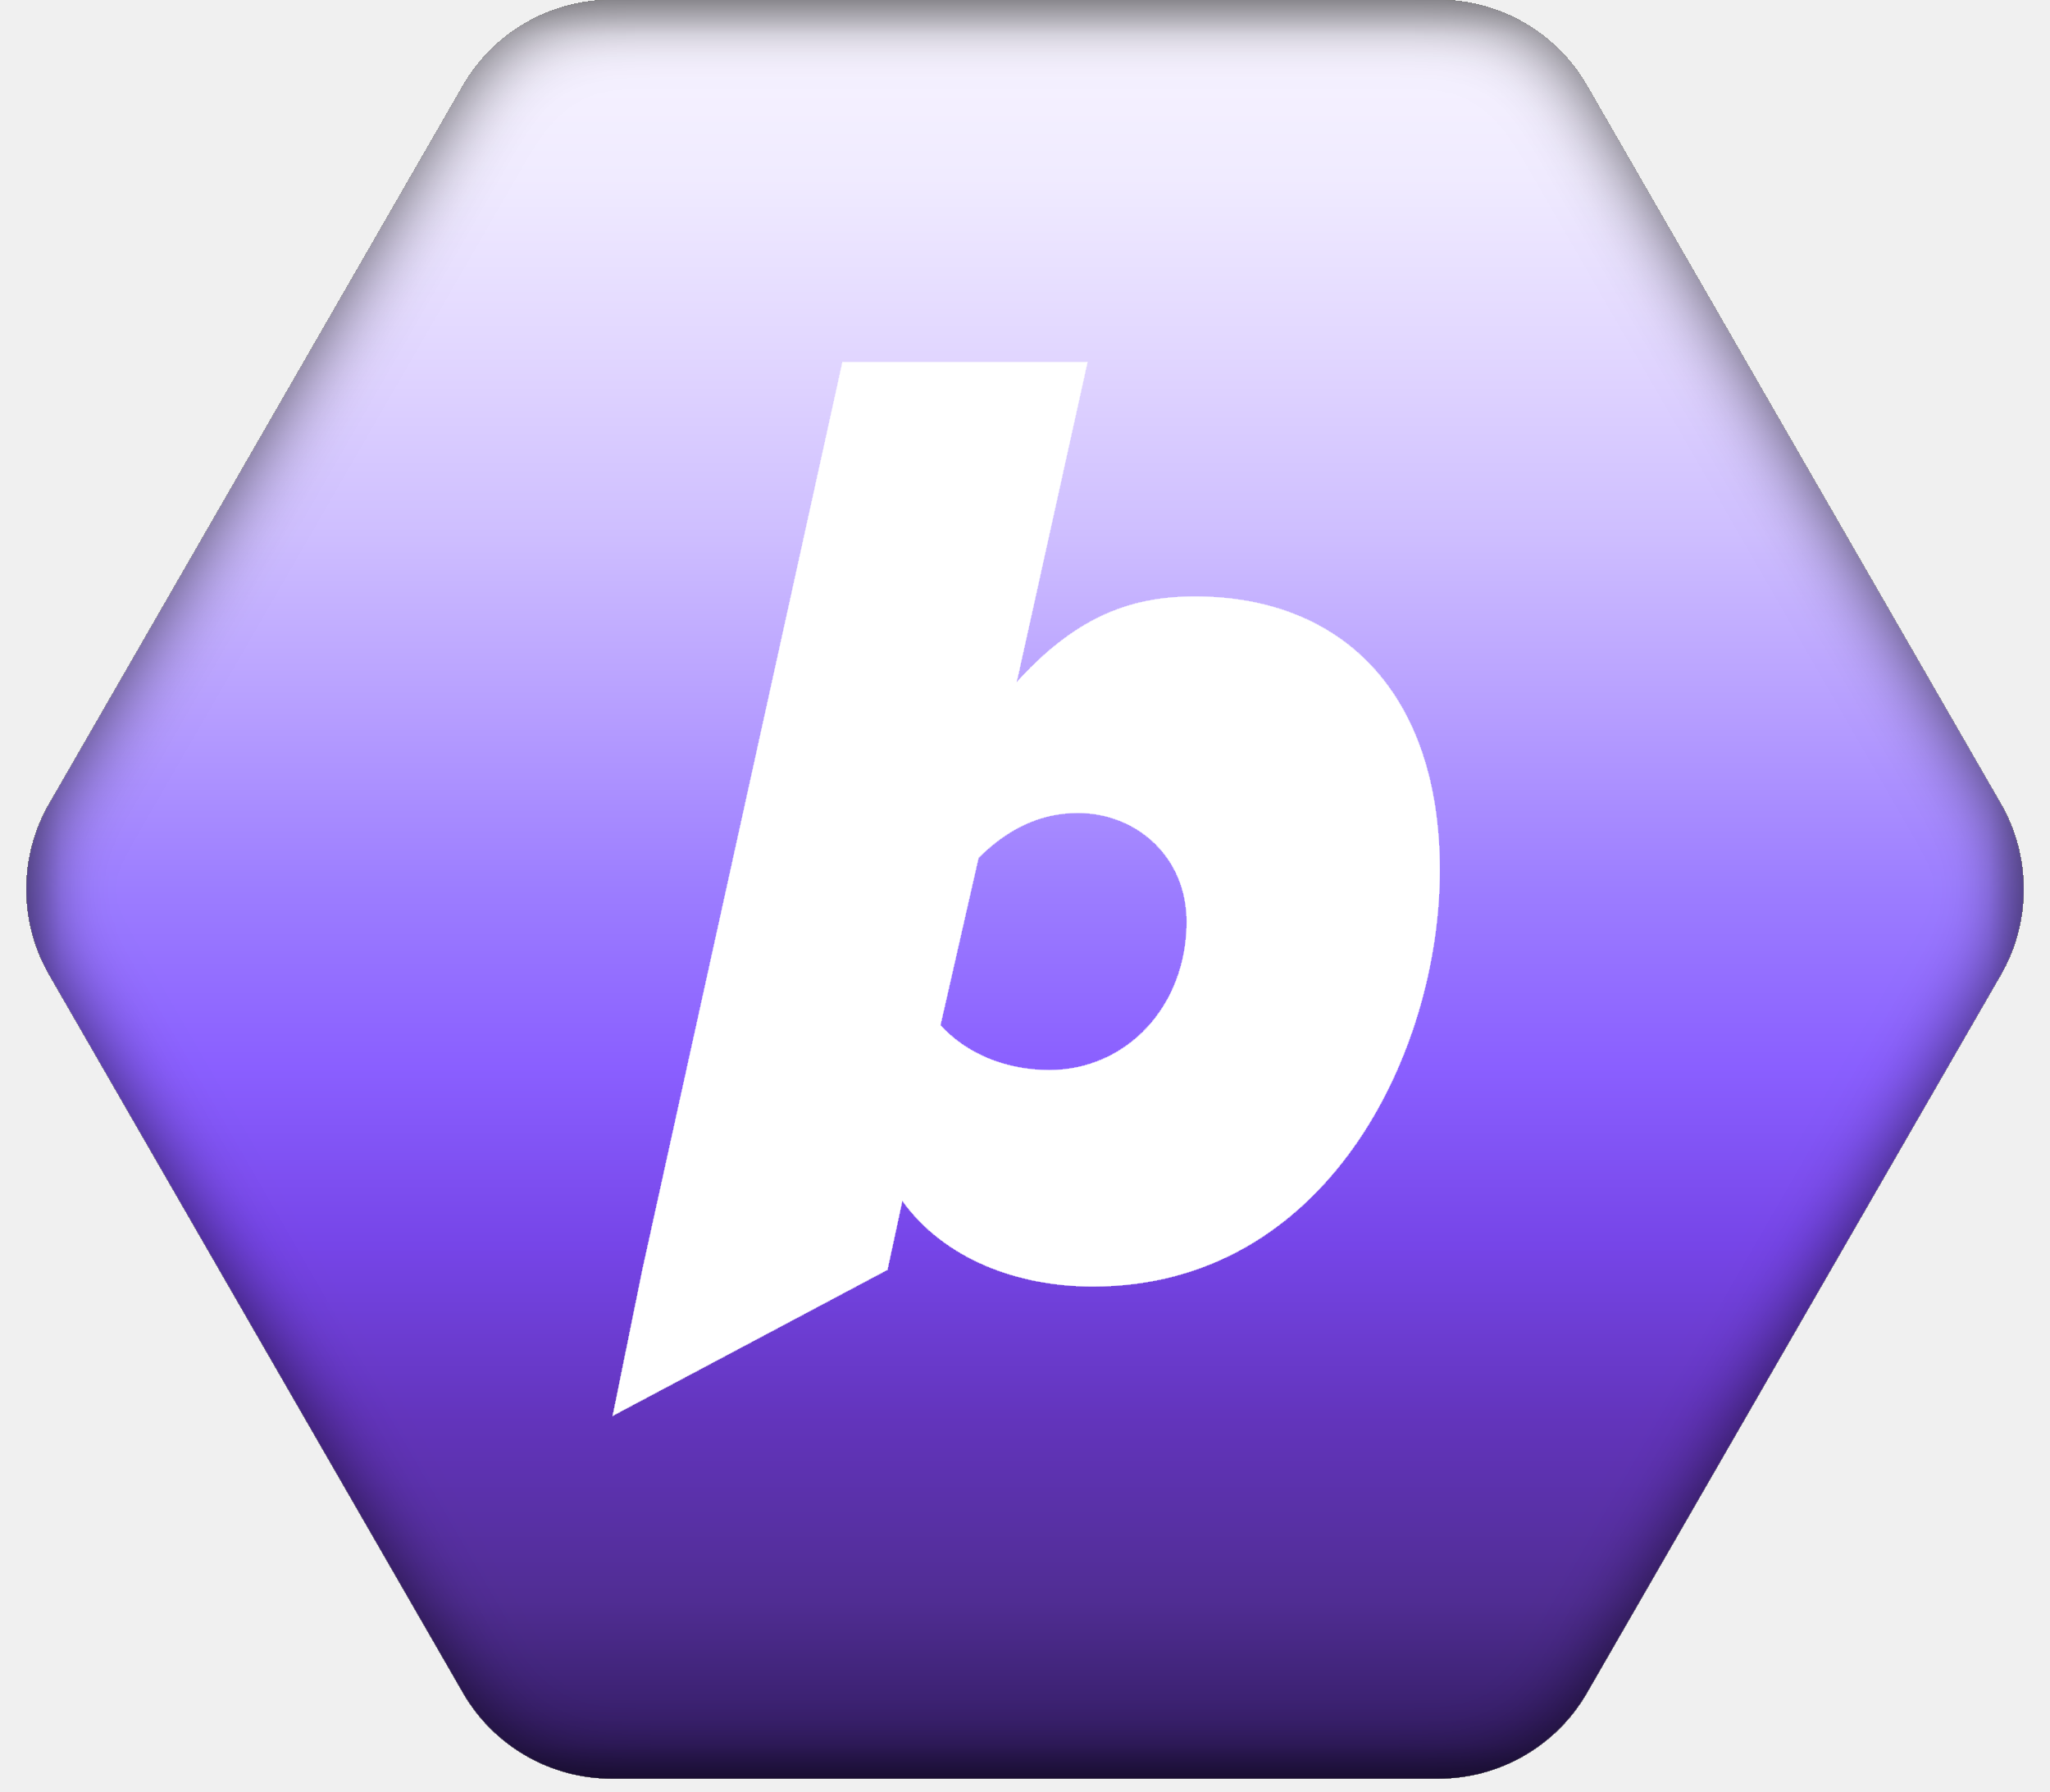
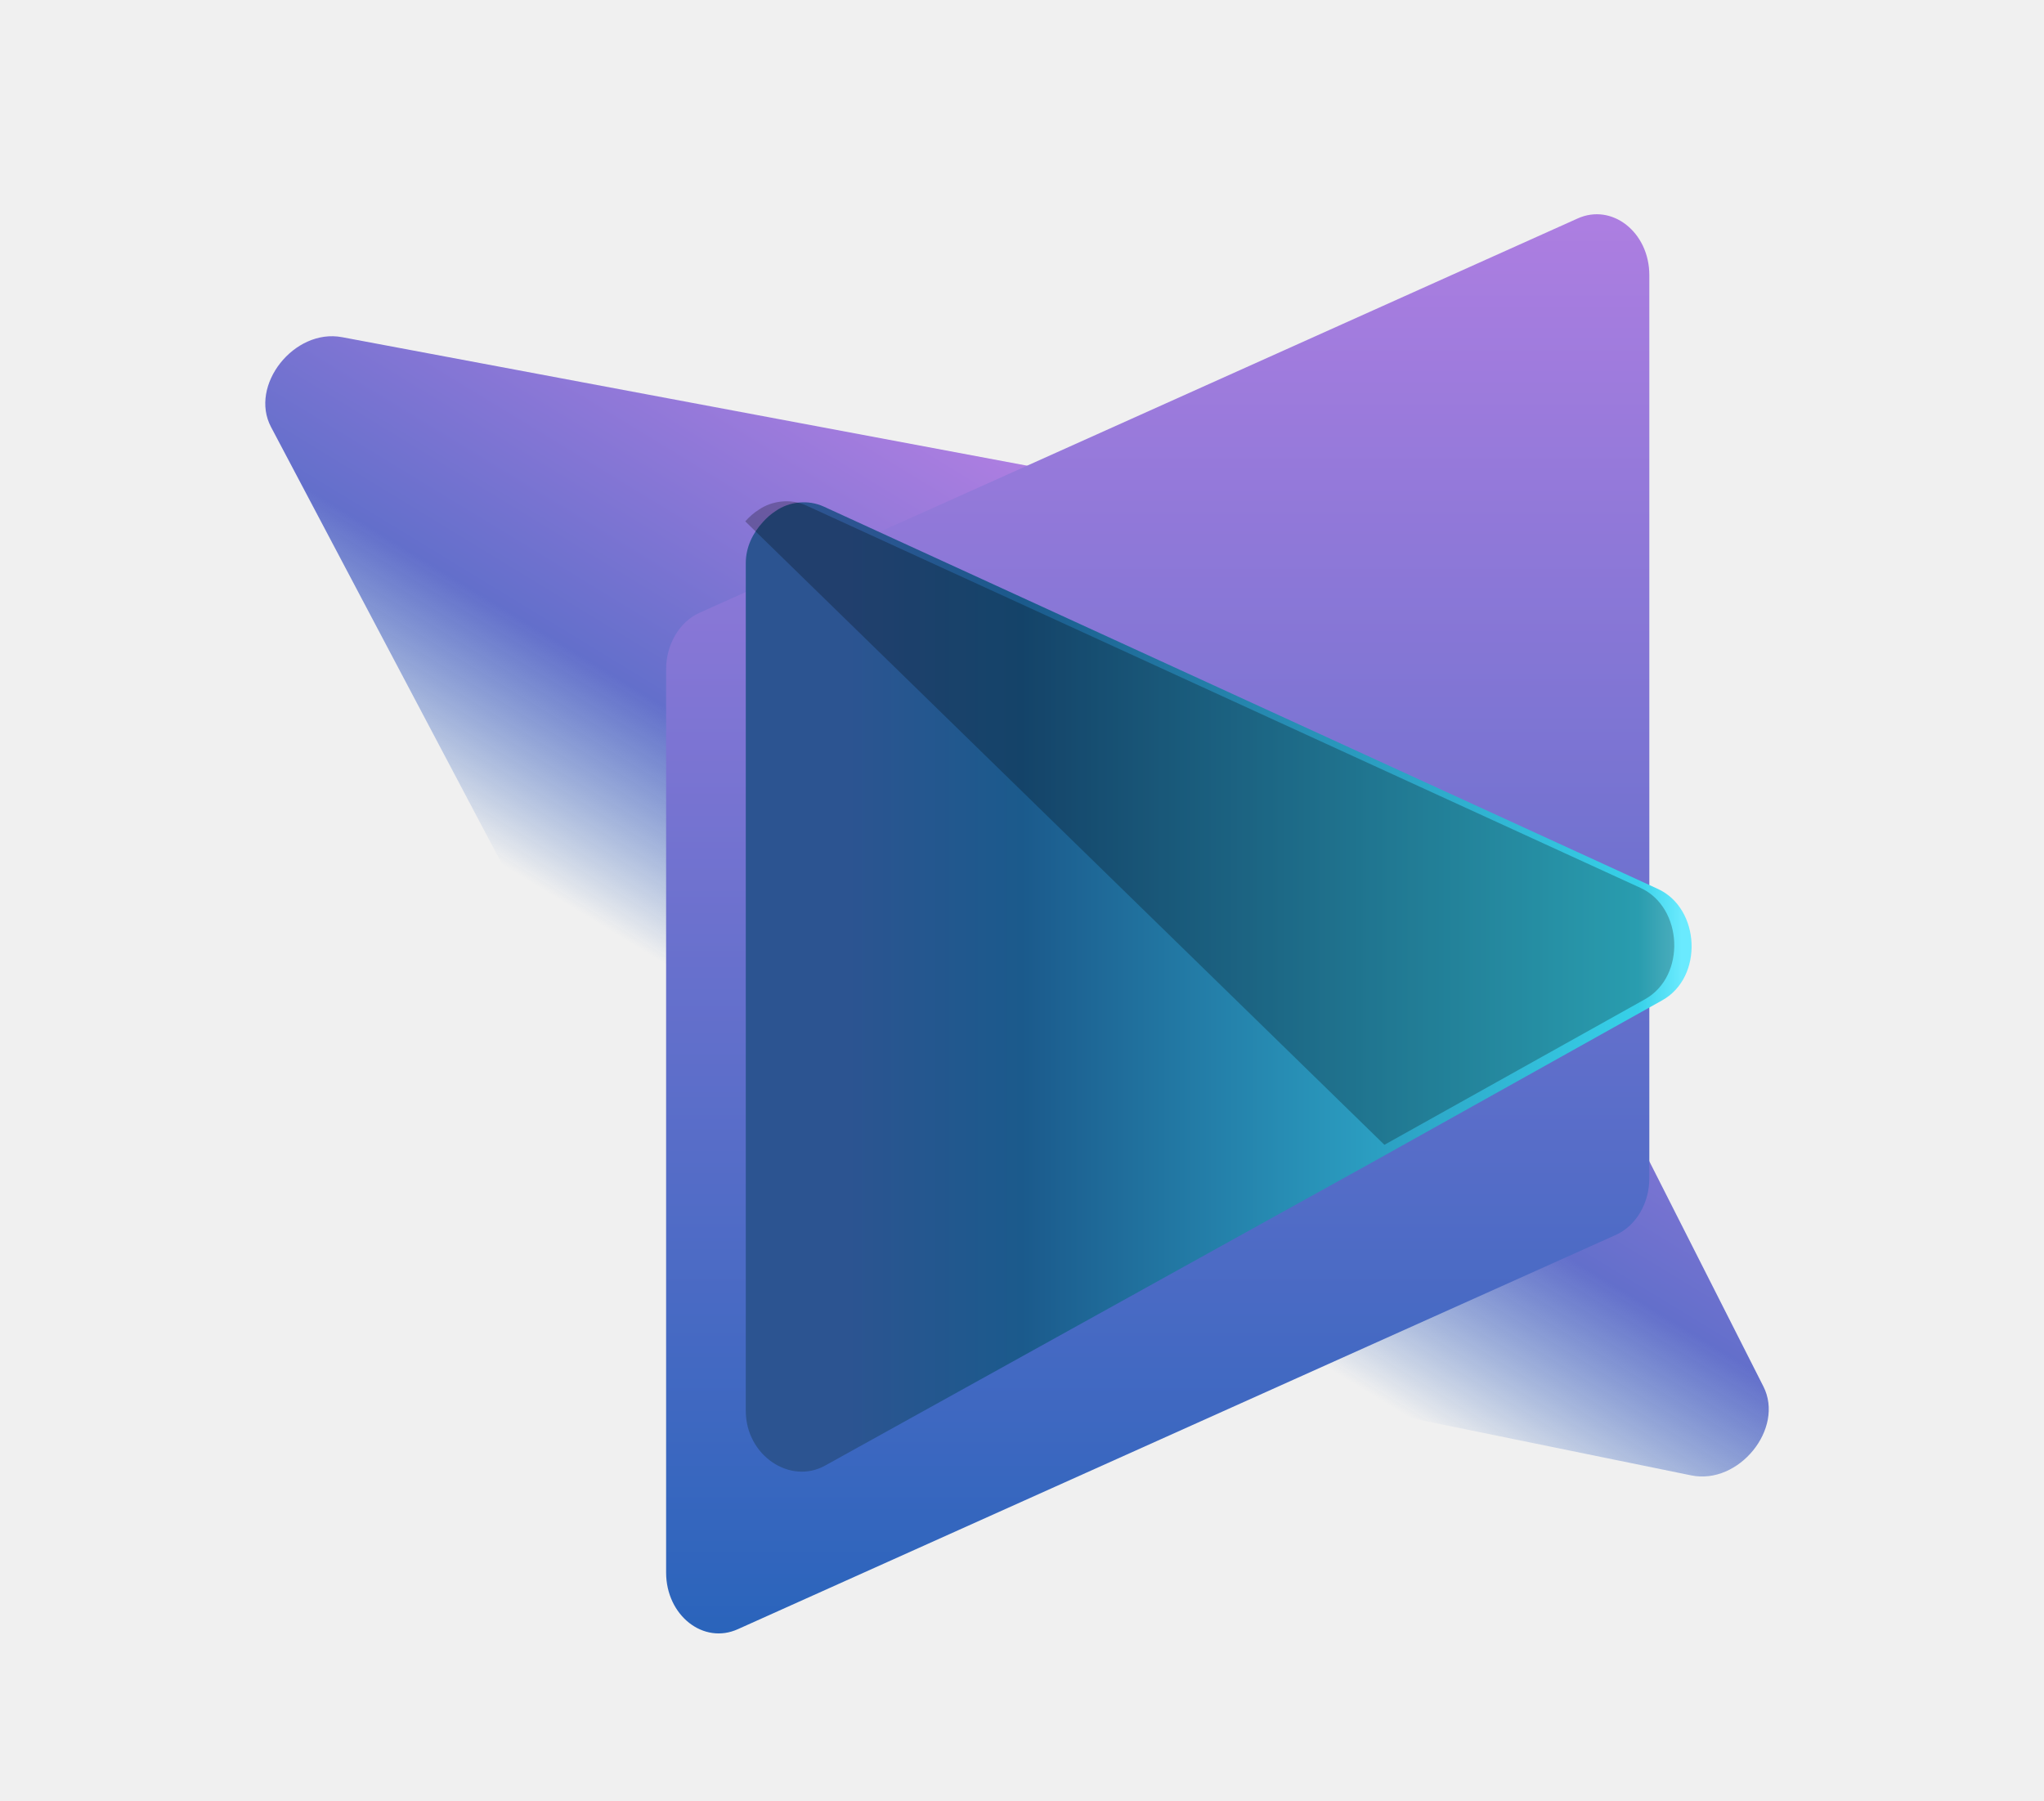
- <svg xmlns="http://www.w3.org/2000/svg" width="95" height="83" fill="none">
-   <g filter="url(#a)">
-     <path fill="url(#b)" d="M66.657 0H28.343a7.948 7.948 0 0 0-6.887 3.979L2.288 37.235a7.948 7.948 0 0 0 0 7.938L21.456 78.43a7.948 7.948 0 0 0 6.887 3.979h38.314a7.948 7.948 0 0 0 6.886-3.98l19.17-33.256a7.948 7.948 0 0 0 0-7.938L73.542 3.98A7.948 7.948 0 0 0 66.657 0Z" />
-   </g>
-   <g filter="url(#c)">
-     <path fill="#fff" fill-rule="evenodd" d="M50.642 59.608c-3.468 0-6.873-1.261-8.827-3.973l-.69 3.198-12.729 6.762 1.374-6.762 9.27-42.04h11.35l-3.279 14.818c2.649-2.9 5.108-3.973 8.26-3.973 6.81 0 11.35 4.477 11.35 12.675 0 8.45-5.233 19.295-16.079 19.295Zm4.351-16.9c0 3.91-2.774 6.874-6.368 6.874-2.018 0-3.847-.757-5.045-2.08l1.766-7.757c1.324-1.324 2.837-2.08 4.603-2.08 2.711 0 5.044 2.017 5.044 5.044Z" clip-rule="evenodd" />
+ <svg xmlns="http://www.w3.org/2000/svg" width="235" height="207" viewBox="0 0 235 207" fill="none">
+   <g opacity="1">
+     <path d="M138.266 57.33L39.322 38.768C33.82 37.736 28.626 44.302 31.158 49.094L76.583 135.067C80.574 142.621 87.601 147.809 96.231 149.572L194.443 169.643C199.914 170.762 205.191 164.258 202.738 159.416L158.645 72.374C154.623 64.433 147.293 59.022 138.267 57.329" fill="url(#paint0_linear_9_5312)" />
+     <path d="M76.584 76.972V180.814C76.584 185.753 80.887 189.135 84.855 187.315L185.808 141.977C186.934 141.461 187.9 140.565 188.58 139.406C189.26 138.247 189.624 136.878 189.624 135.477V31.634C189.624 26.695 185.32 23.314 181.352 25.134L80.399 70.471C79.273 70.987 78.307 71.883 77.627 73.043C76.946 74.202 76.583 75.571 76.583 76.972" fill="url(#paint1_linear_9_5312)" />
+     <path d="M191.117 115.013L161.157 131.75L158.115 133.451L94.869 168.512C90.86 170.75 85.743 167.37 85.743 162.217V64.752C85.743 62.888 86.57 61.278 87.678 60.066C88.132 59.543 88.647 59.096 89.208 58.738C90.719 57.689 92.876 57.409 94.708 58.248L190.613 102.213C195.489 104.45 195.872 112.354 191.117 115.012" fill="url(#paint2_linear_9_5312)" />
+     <path d="M189.126 114.895L159.165 131.632L85.685 59.949C86.139 59.426 86.654 58.98 87.215 58.622C88.727 57.573 90.883 57.293 92.716 58.132L188.621 102.097C193.496 104.334 193.879 112.238 189.125 114.895" fill="black" fill-opacity="0.25" />
  </g>
  <defs>
-     <filter id="a" width="92.549" height="82.409" x="1.226" y="0" color-interpolation-filters="sRGB" filterUnits="userSpaceOnUse">
-       <feFlood flood-opacity="0" result="BackgroundImageFix" />
-       <feBlend in="SourceGraphic" in2="BackgroundImageFix" result="shape" />
-       <feColorMatrix in="SourceAlpha" result="hardAlpha" values="0 0 0 0 0 0 0 0 0 0 0 0 0 0 0 0 0 0 127 0" />
-       <feOffset />
-       <feGaussianBlur stdDeviation="1.717" />
-       <feComposite in2="hardAlpha" k2="-1" k3="1" operator="arithmetic" />
-       <feColorMatrix values="0 0 0 0 0 0 0 0 0 0 0 0 0 0 0 0 0 0 0.65 0" />
-       <feBlend in2="shape" result="effect1_innerShadow_615_13380" />
-     </filter>
-     <filter id="c" width="38.326" height="48.802" x="28.396" y="16.793" color-interpolation-filters="sRGB" filterUnits="userSpaceOnUse">
-       <feFlood flood-opacity="0" result="BackgroundImageFix" />
-       <feBlend in="SourceGraphic" in2="BackgroundImageFix" result="shape" />
-       <feColorMatrix in="SourceAlpha" result="hardAlpha" values="0 0 0 0 0 0 0 0 0 0 0 0 0 0 0 0 0 0 127 0" />
-       <feOffset />
-       <feGaussianBlur stdDeviation=".072" />
-       <feComposite in2="hardAlpha" k2="-1" k3="1" operator="arithmetic" />
-       <feColorMatrix values="0 0 0 0 1 0 0 0 0 1 0 0 0 0 1 0 0 0 0.95 0" />
-       <feBlend in2="shape" result="effect1_innerShadow_615_13380" />
-     </filter>
-     <linearGradient id="b" x1="47.5" x2="47.5" y1="0" y2="82.409" gradientUnits="userSpaceOnUse">
-       <stop offset="0%" stop-color="#F8F5FF" />
-       <stop offset="10%" stop-color="#F0EBFF" />
-       <stop offset="20%" stop-color="#E1D6FF" />
-       <stop offset="30%" stop-color="#CEBEFF" />
-       <stop offset="40%" stop-color="#B69EFF" />
-       <stop offset="50%" stop-color="#9C7DFF" />
-       <stop offset="60%" stop-color="#8A5FFF" />
-       <stop offset="70%" stop-color="#7645E8" />
-       <stop offset="80%" stop-color="#6234BB" />
-       <stop offset="90%" stop-color="#502D93" />
-       <stop offset="100%" stop-color="#2D1959" />
+     <linearGradient id="paint0_linear_9_5312" x1="90.827" y1="37.233" x2="54.215" y2="97.293" gradientUnits="userSpaceOnUse">
+       <stop stop-color="#AD7EE1" />
+       <stop offset="0.641" stop-color="#636FCB" />
+       <stop offset="1" stop-color="#2A64BB" stop-opacity="0" />
+     </linearGradient>
+     <linearGradient id="paint1_linear_9_5312" x1="133.103" y1="24.635" x2="133.103" y2="187.814" gradientUnits="userSpaceOnUse">
+       <stop stop-color="#AD7EE1" />
+       <stop offset="1" stop-color="#2A64BB" />
+     </linearGradient>
+     <linearGradient id="paint2_linear_9_5312" x1="193.341" y1="80.456" x2="97.436" y2="80.456" gradientUnits="userSpaceOnUse">
+       <stop stop-color="#6AEAFE" />
+       <stop offset="0.052" stop-color="#37D1E9" />
+       <stop offset="0.791" stop-color="#1B5A8C" />
+       <stop offset="1" stop-color="#2C5491" />
    </linearGradient>
  </defs>
</svg>
